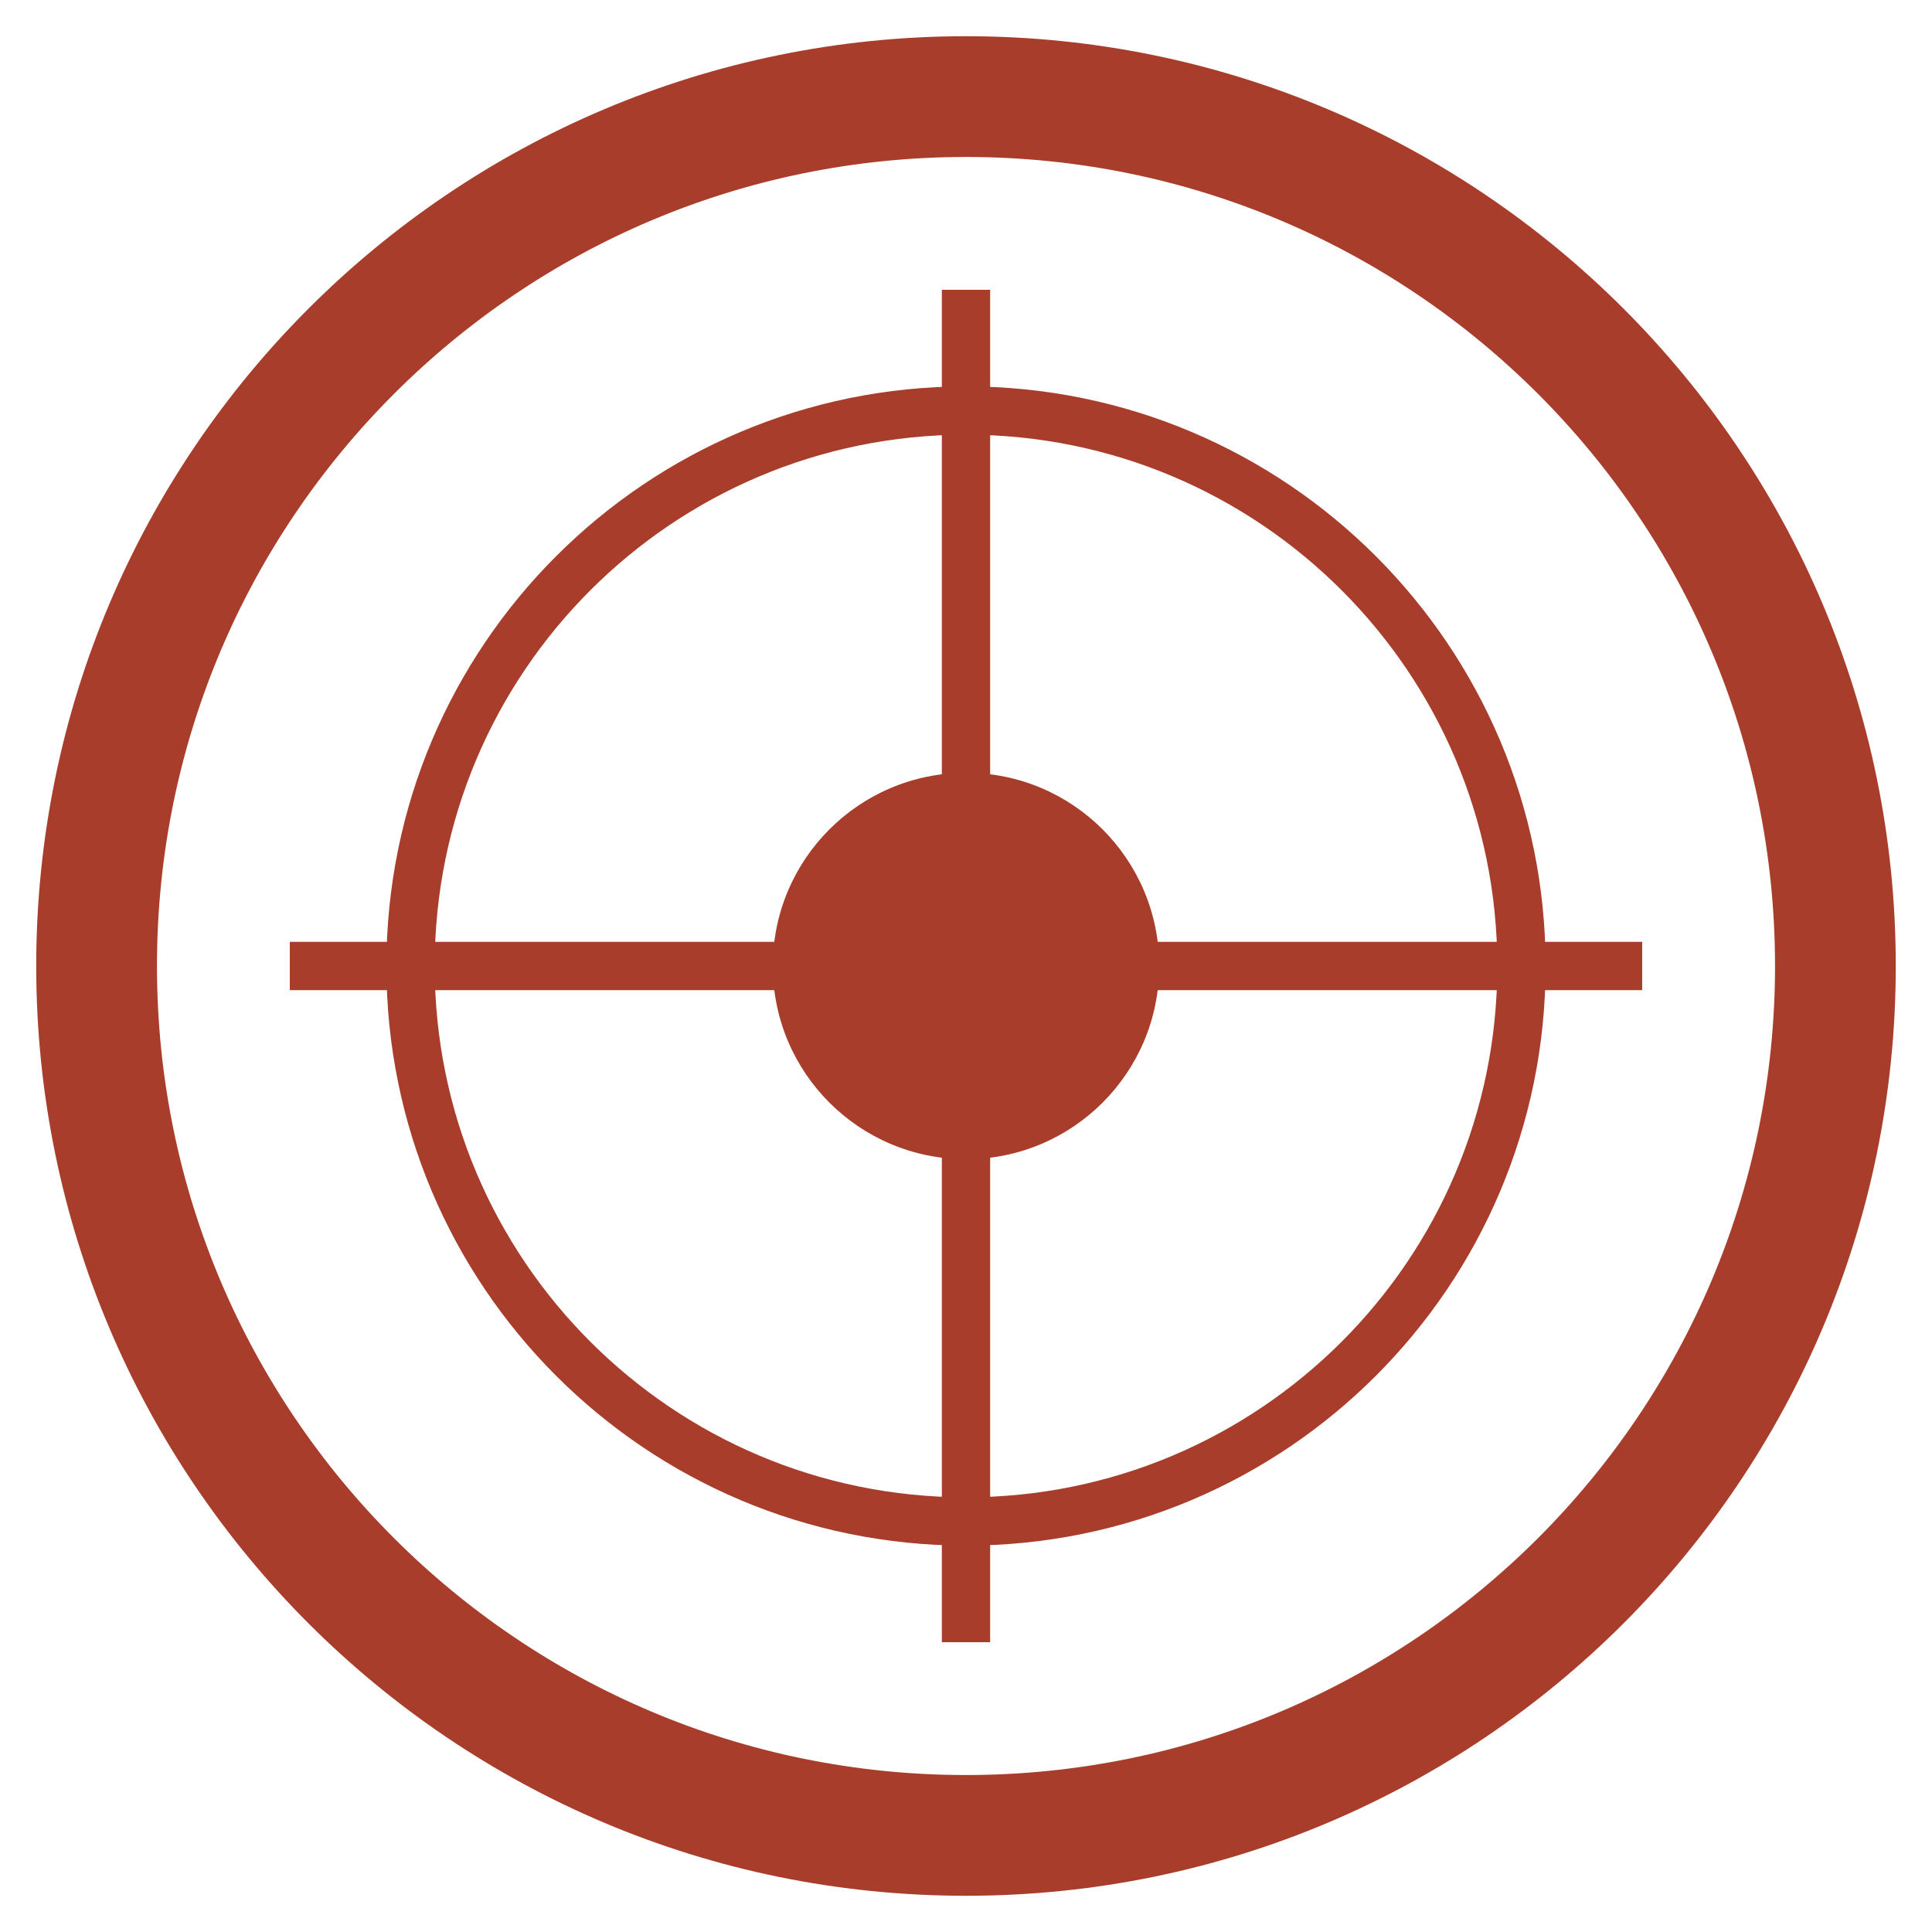
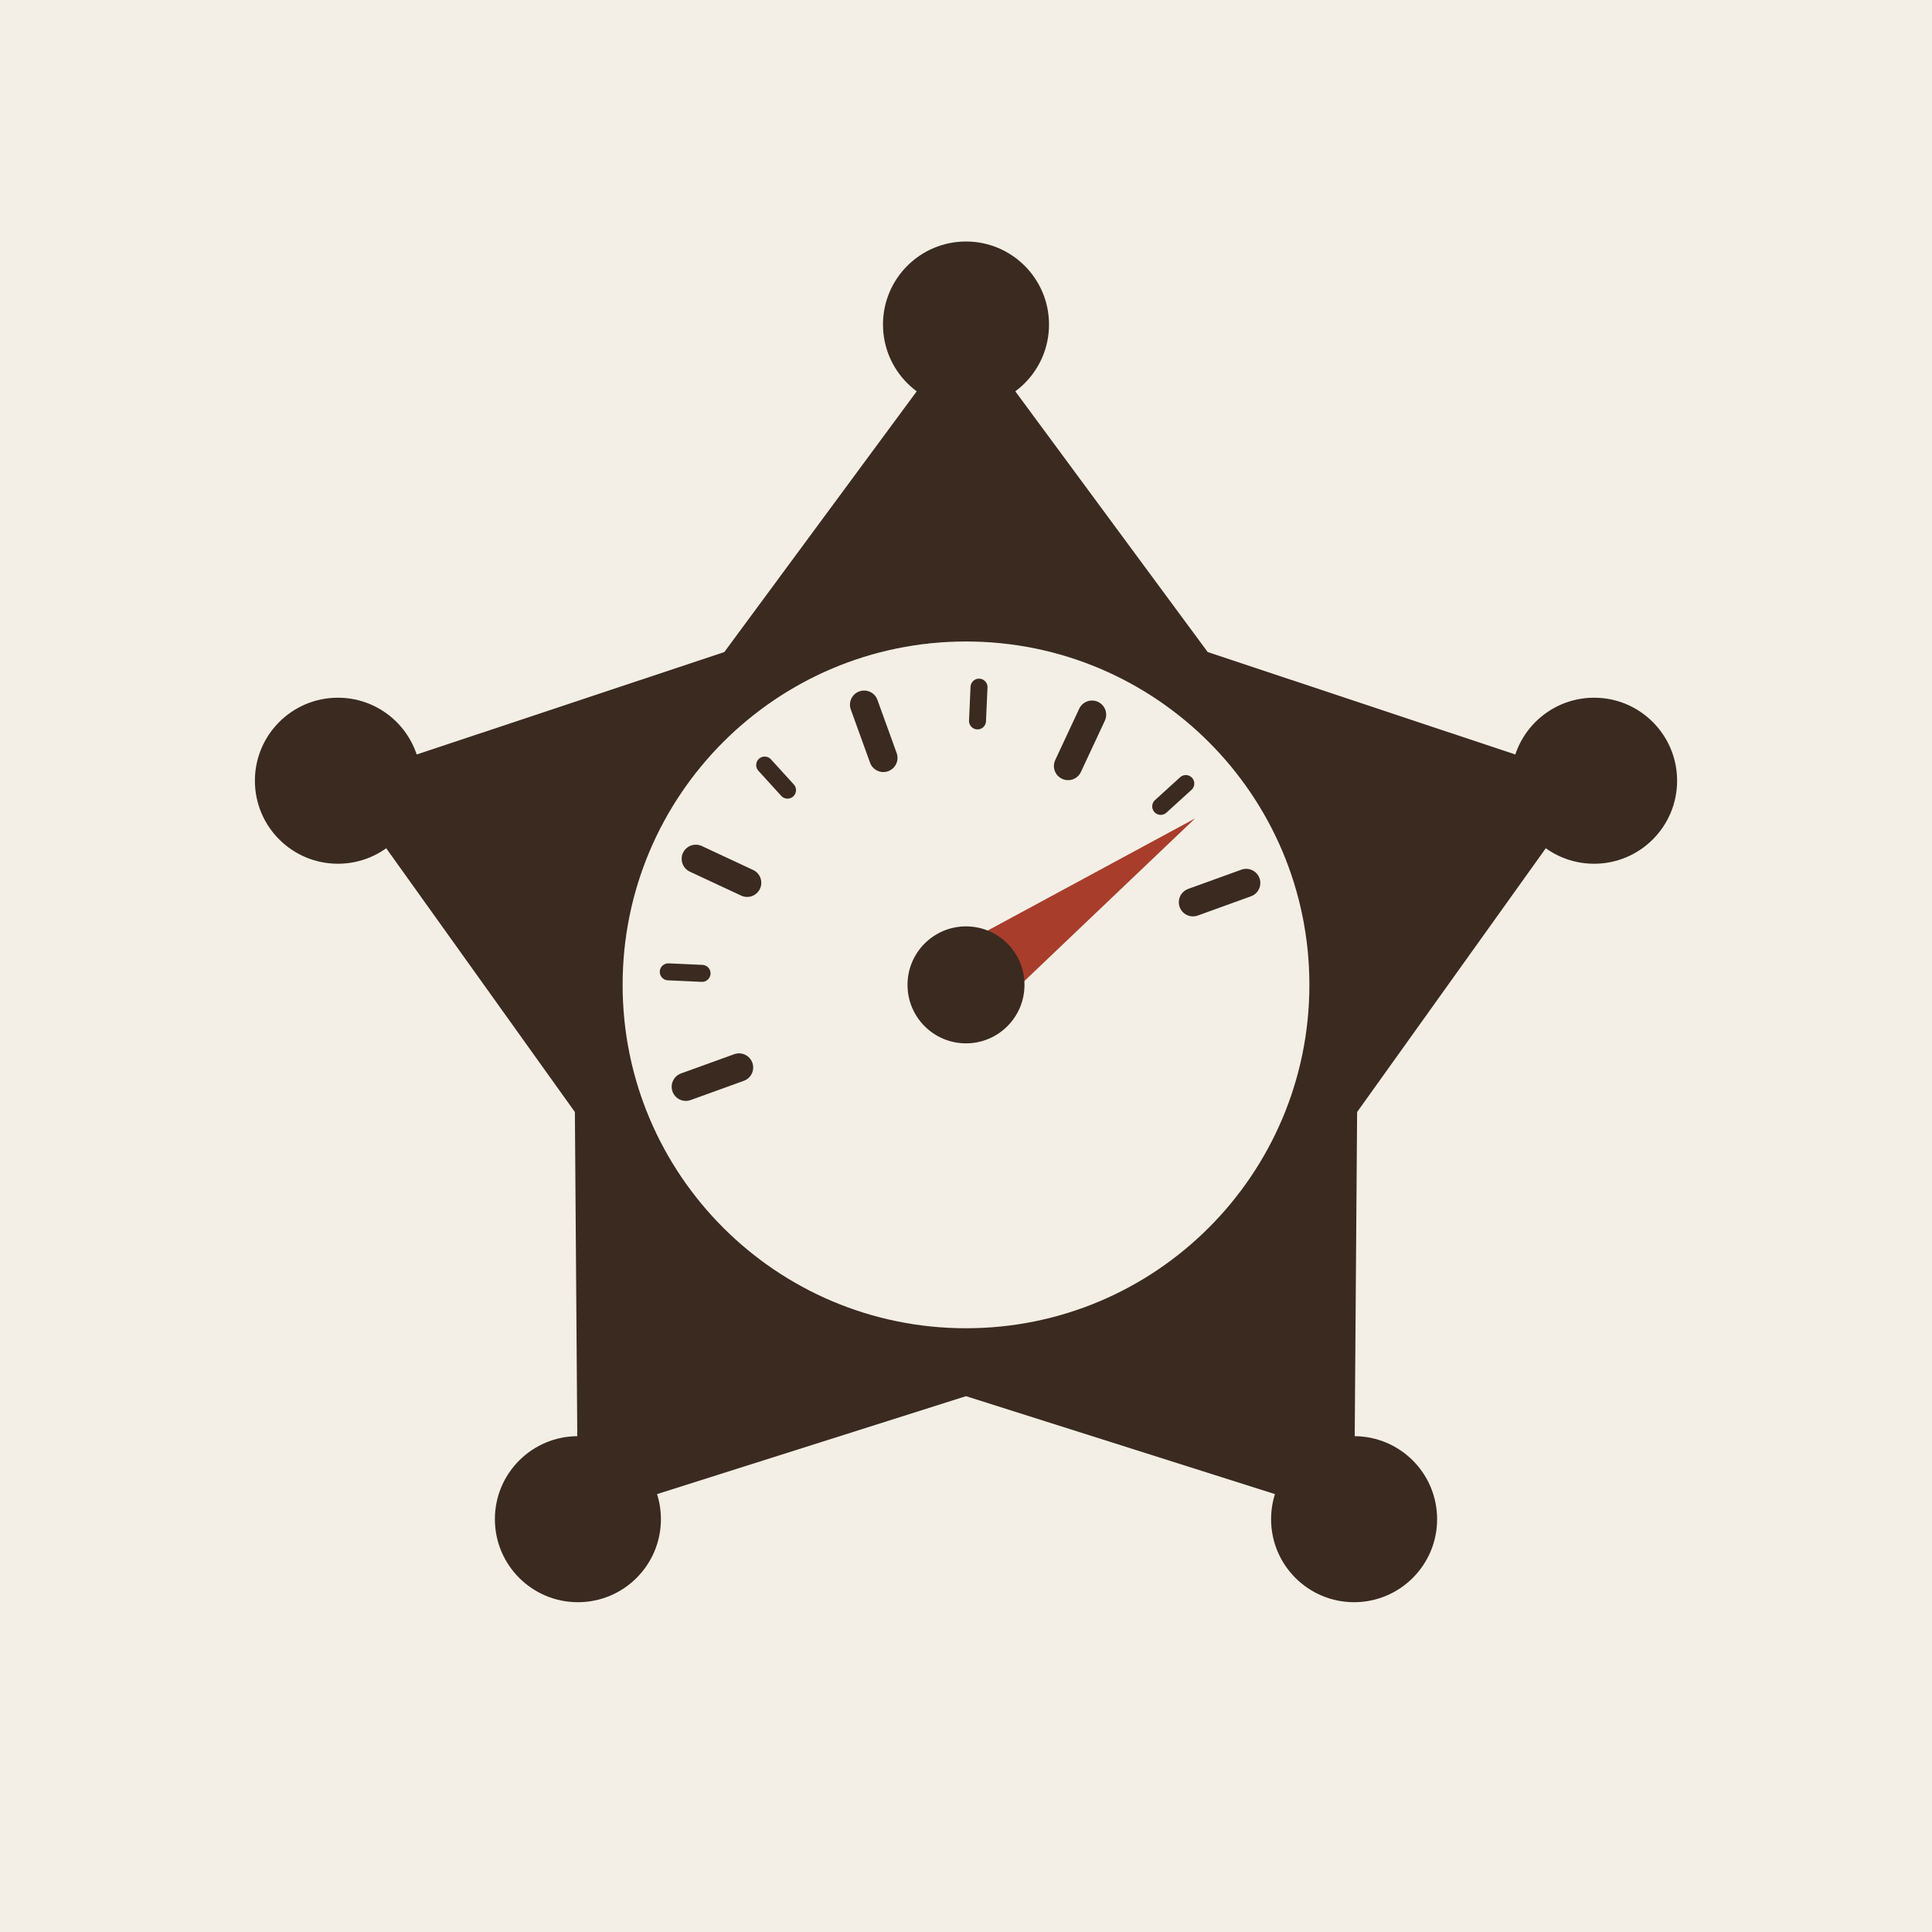
- <svg xmlns="http://www.w3.org/2000/svg" width="40" height="40" viewBox="0 0 40 40">
-   <circle cx="20" cy="20" r="18" fill="none" stroke="#A83D2B" stroke-width="2.5" />
-   <circle cx="20" cy="20" r="11.5" fill="none" stroke="#A83D2B" stroke-width="1" />
-   <path d="M20 6 L20 34 M6 20 L34 20" stroke="#A83D2B" stroke-width="1" />
-   <circle cx="20" cy="20" r="4" fill="#A83D2B" />
+ <svg xmlns="http://www.w3.org/2000/svg" width="1024" height="1024" viewBox="0 0 1024 1024">
+   <rect width="1024" height="1024" fill="#F4EFE6" />
+   <path d="M512.0 172.0L640.1 345.6L844.9 413.8L719.3 589.4L717.7 805.2L512.0 740.0L306.3 805.2L304.7 589.4L179.1 413.8L383.9 345.6Z" fill="#3A2A1F" />
+   <circle cx="512.0" cy="172.0" r="44" fill="#3A2A1F" />
+   <circle cx="844.9" cy="413.8" r="44" fill="#3A2A1F" />
+   <circle cx="717.7" cy="805.2" r="44" fill="#3A2A1F" />
+   <circle cx="306.3" cy="805.2" r="44" fill="#3A2A1F" />
+   <circle cx="179.1" cy="413.8" r="44" fill="#3A2A1F" />
+   <circle cx="512" cy="522" r="182" fill="#F4EFE6" />
+   <line x1="391.7" y1="565.8" x2="363.5" y2="576.0" stroke="#3A2A1F" stroke-width="15" stroke-linecap="round" />
+   <line x1="396.0" y1="467.9" x2="368.8" y2="455.2" stroke="#3A2A1F" stroke-width="15" stroke-linecap="round" />
+   <line x1="468.2" y1="401.7" x2="458.0" y2="373.5" stroke="#3A2A1F" stroke-width="15" stroke-linecap="round" />
+   <line x1="566.1" y1="406.0" x2="578.8" y2="378.8" stroke="#3A2A1F" stroke-width="15" stroke-linecap="round" />
+   <line x1="632.3" y1="478.2" x2="660.5" y2="468.0" stroke="#3A2A1F" stroke-width="15" stroke-linecap="round" />
+   <line x1="372.1" y1="515.9" x2="354.2" y2="515.1" stroke="#3A2A1F" stroke-width="9" stroke-linecap="round" />
+   <line x1="417.4" y1="418.8" x2="405.3" y2="405.5" stroke="#3A2A1F" stroke-width="9" stroke-linecap="round" />
+   <line x1="518.1" y1="382.1" x2="518.9" y2="364.2" stroke="#3A2A1F" stroke-width="9" stroke-linecap="round" />
+   <line x1="615.2" y1="427.4" x2="628.5" y2="415.3" stroke="#3A2A1F" stroke-width="9" stroke-linecap="round" />
+   <path d="M500.2 505.8 L633.4 433.8 L523.8 538.2 Z" fill="#A83D2B" />
+   <circle cx="512" cy="522" r="31" fill="#3A2A1F" />
</svg>
